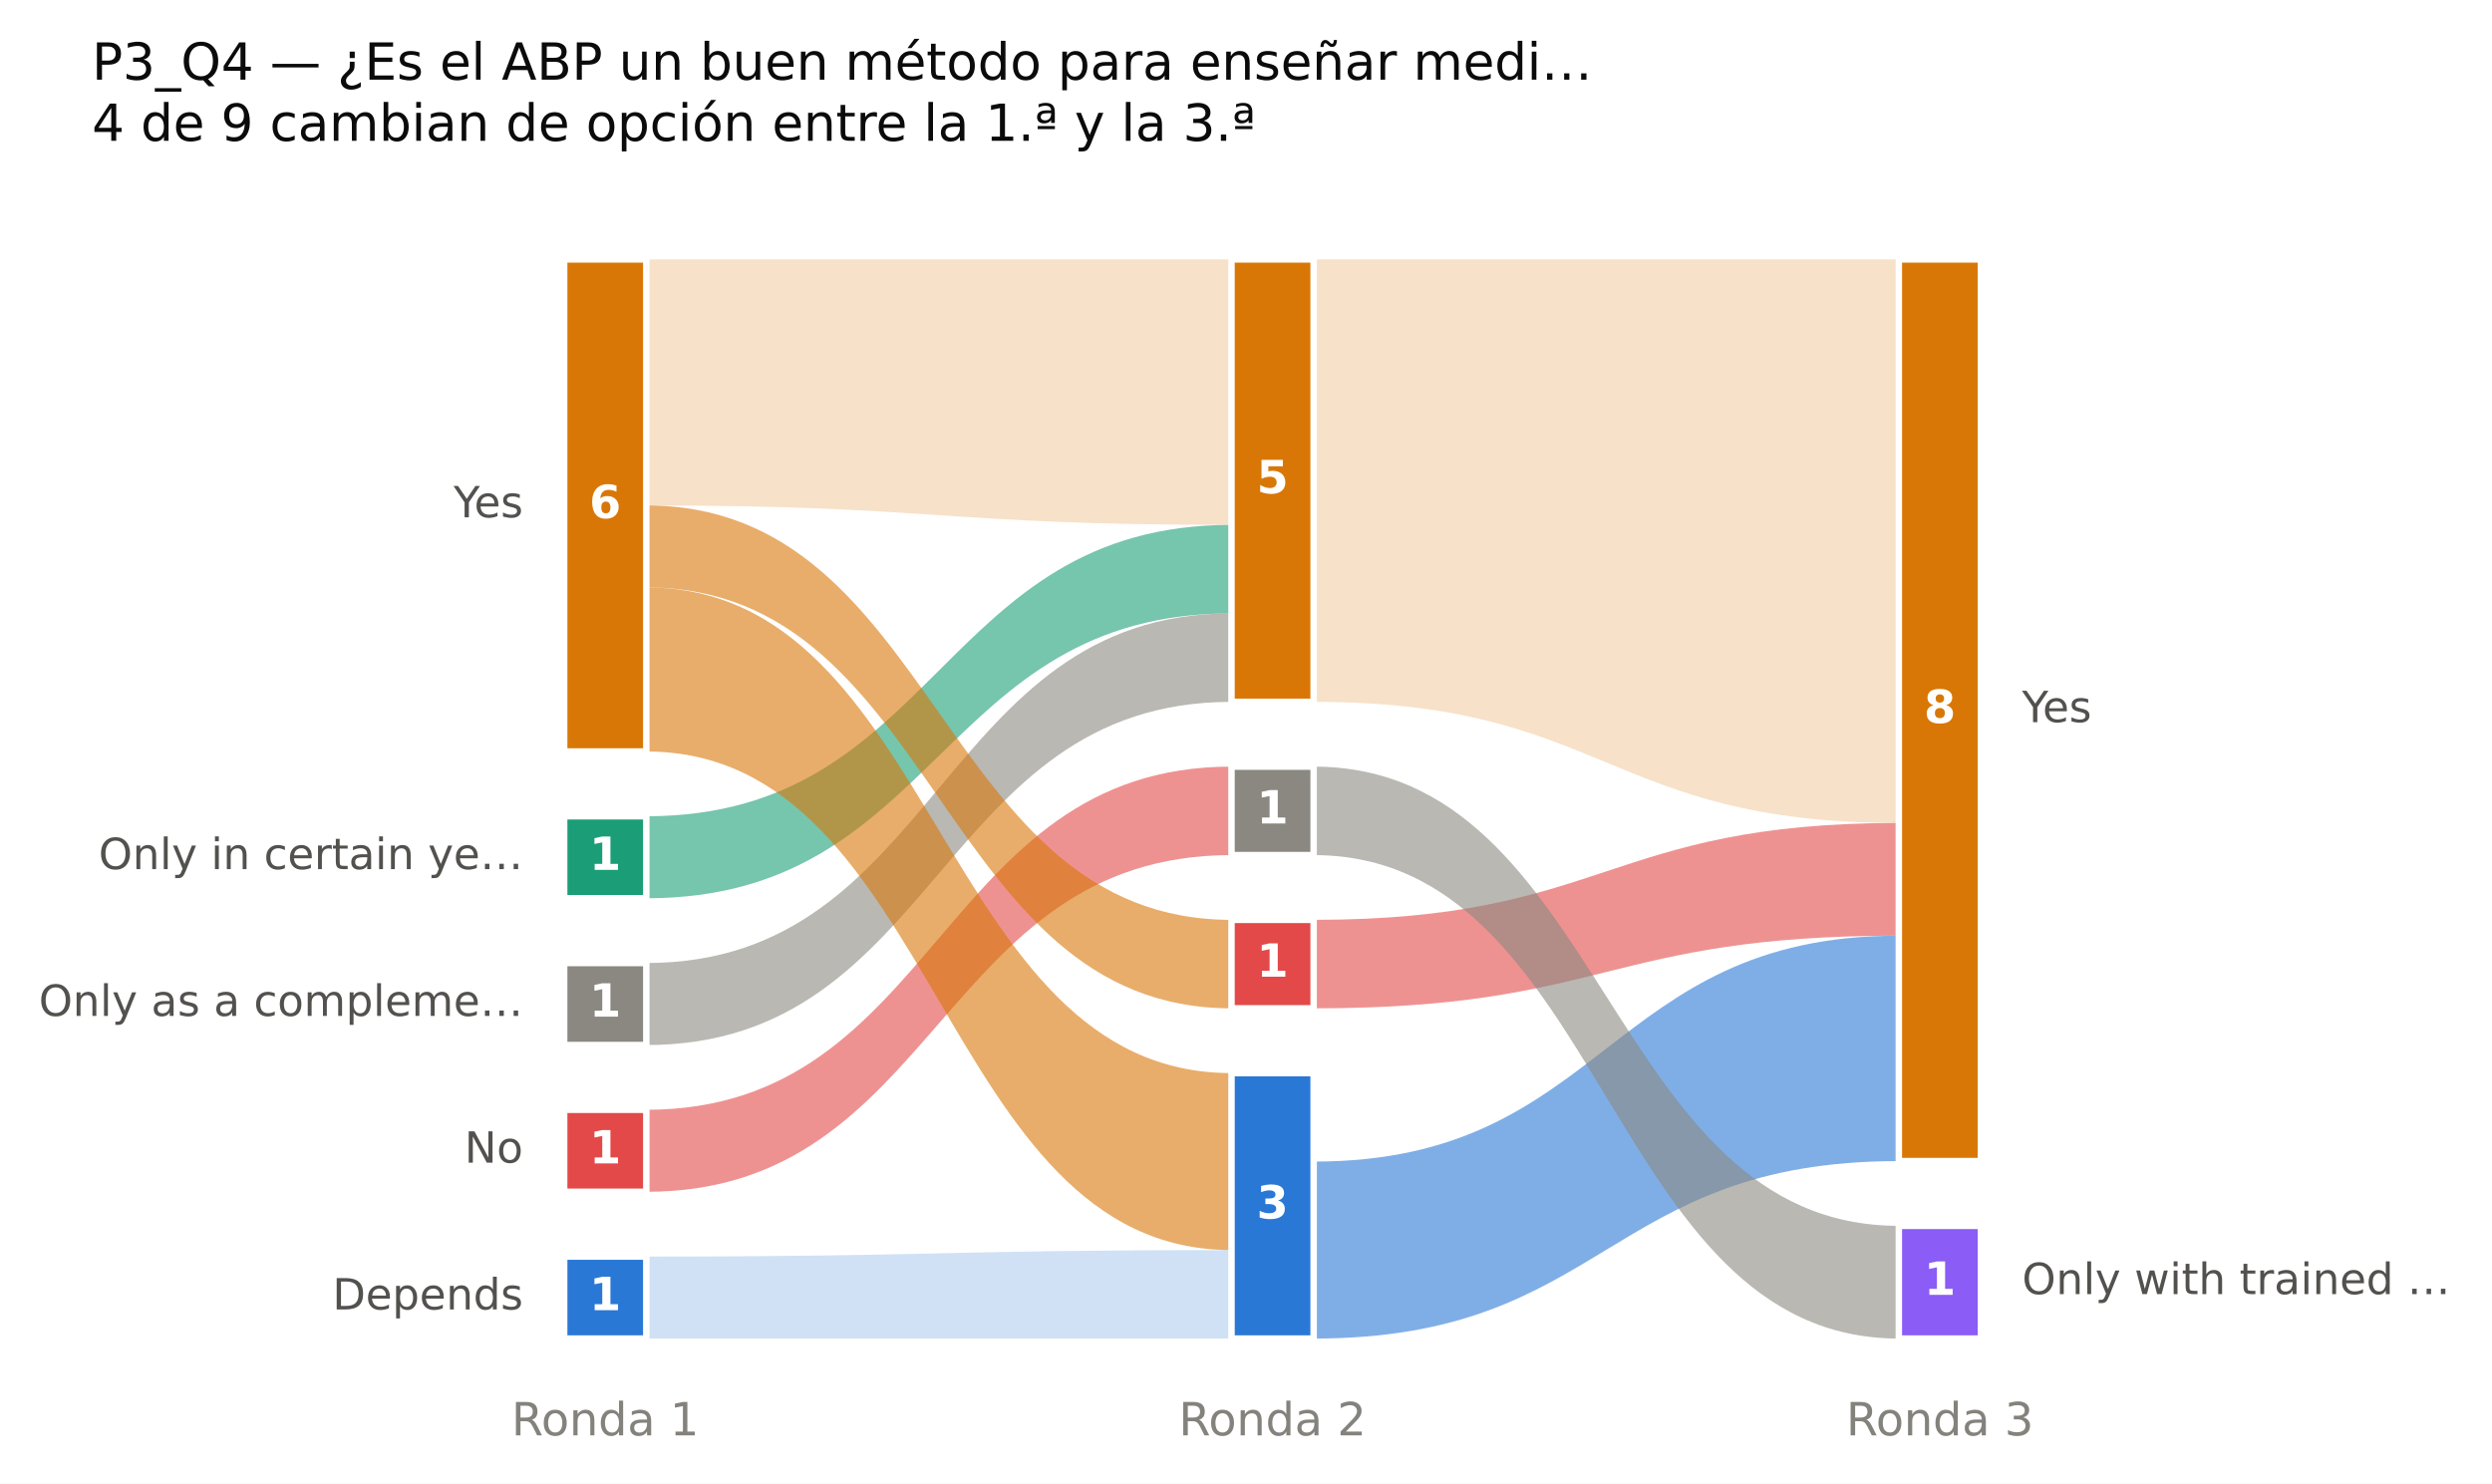
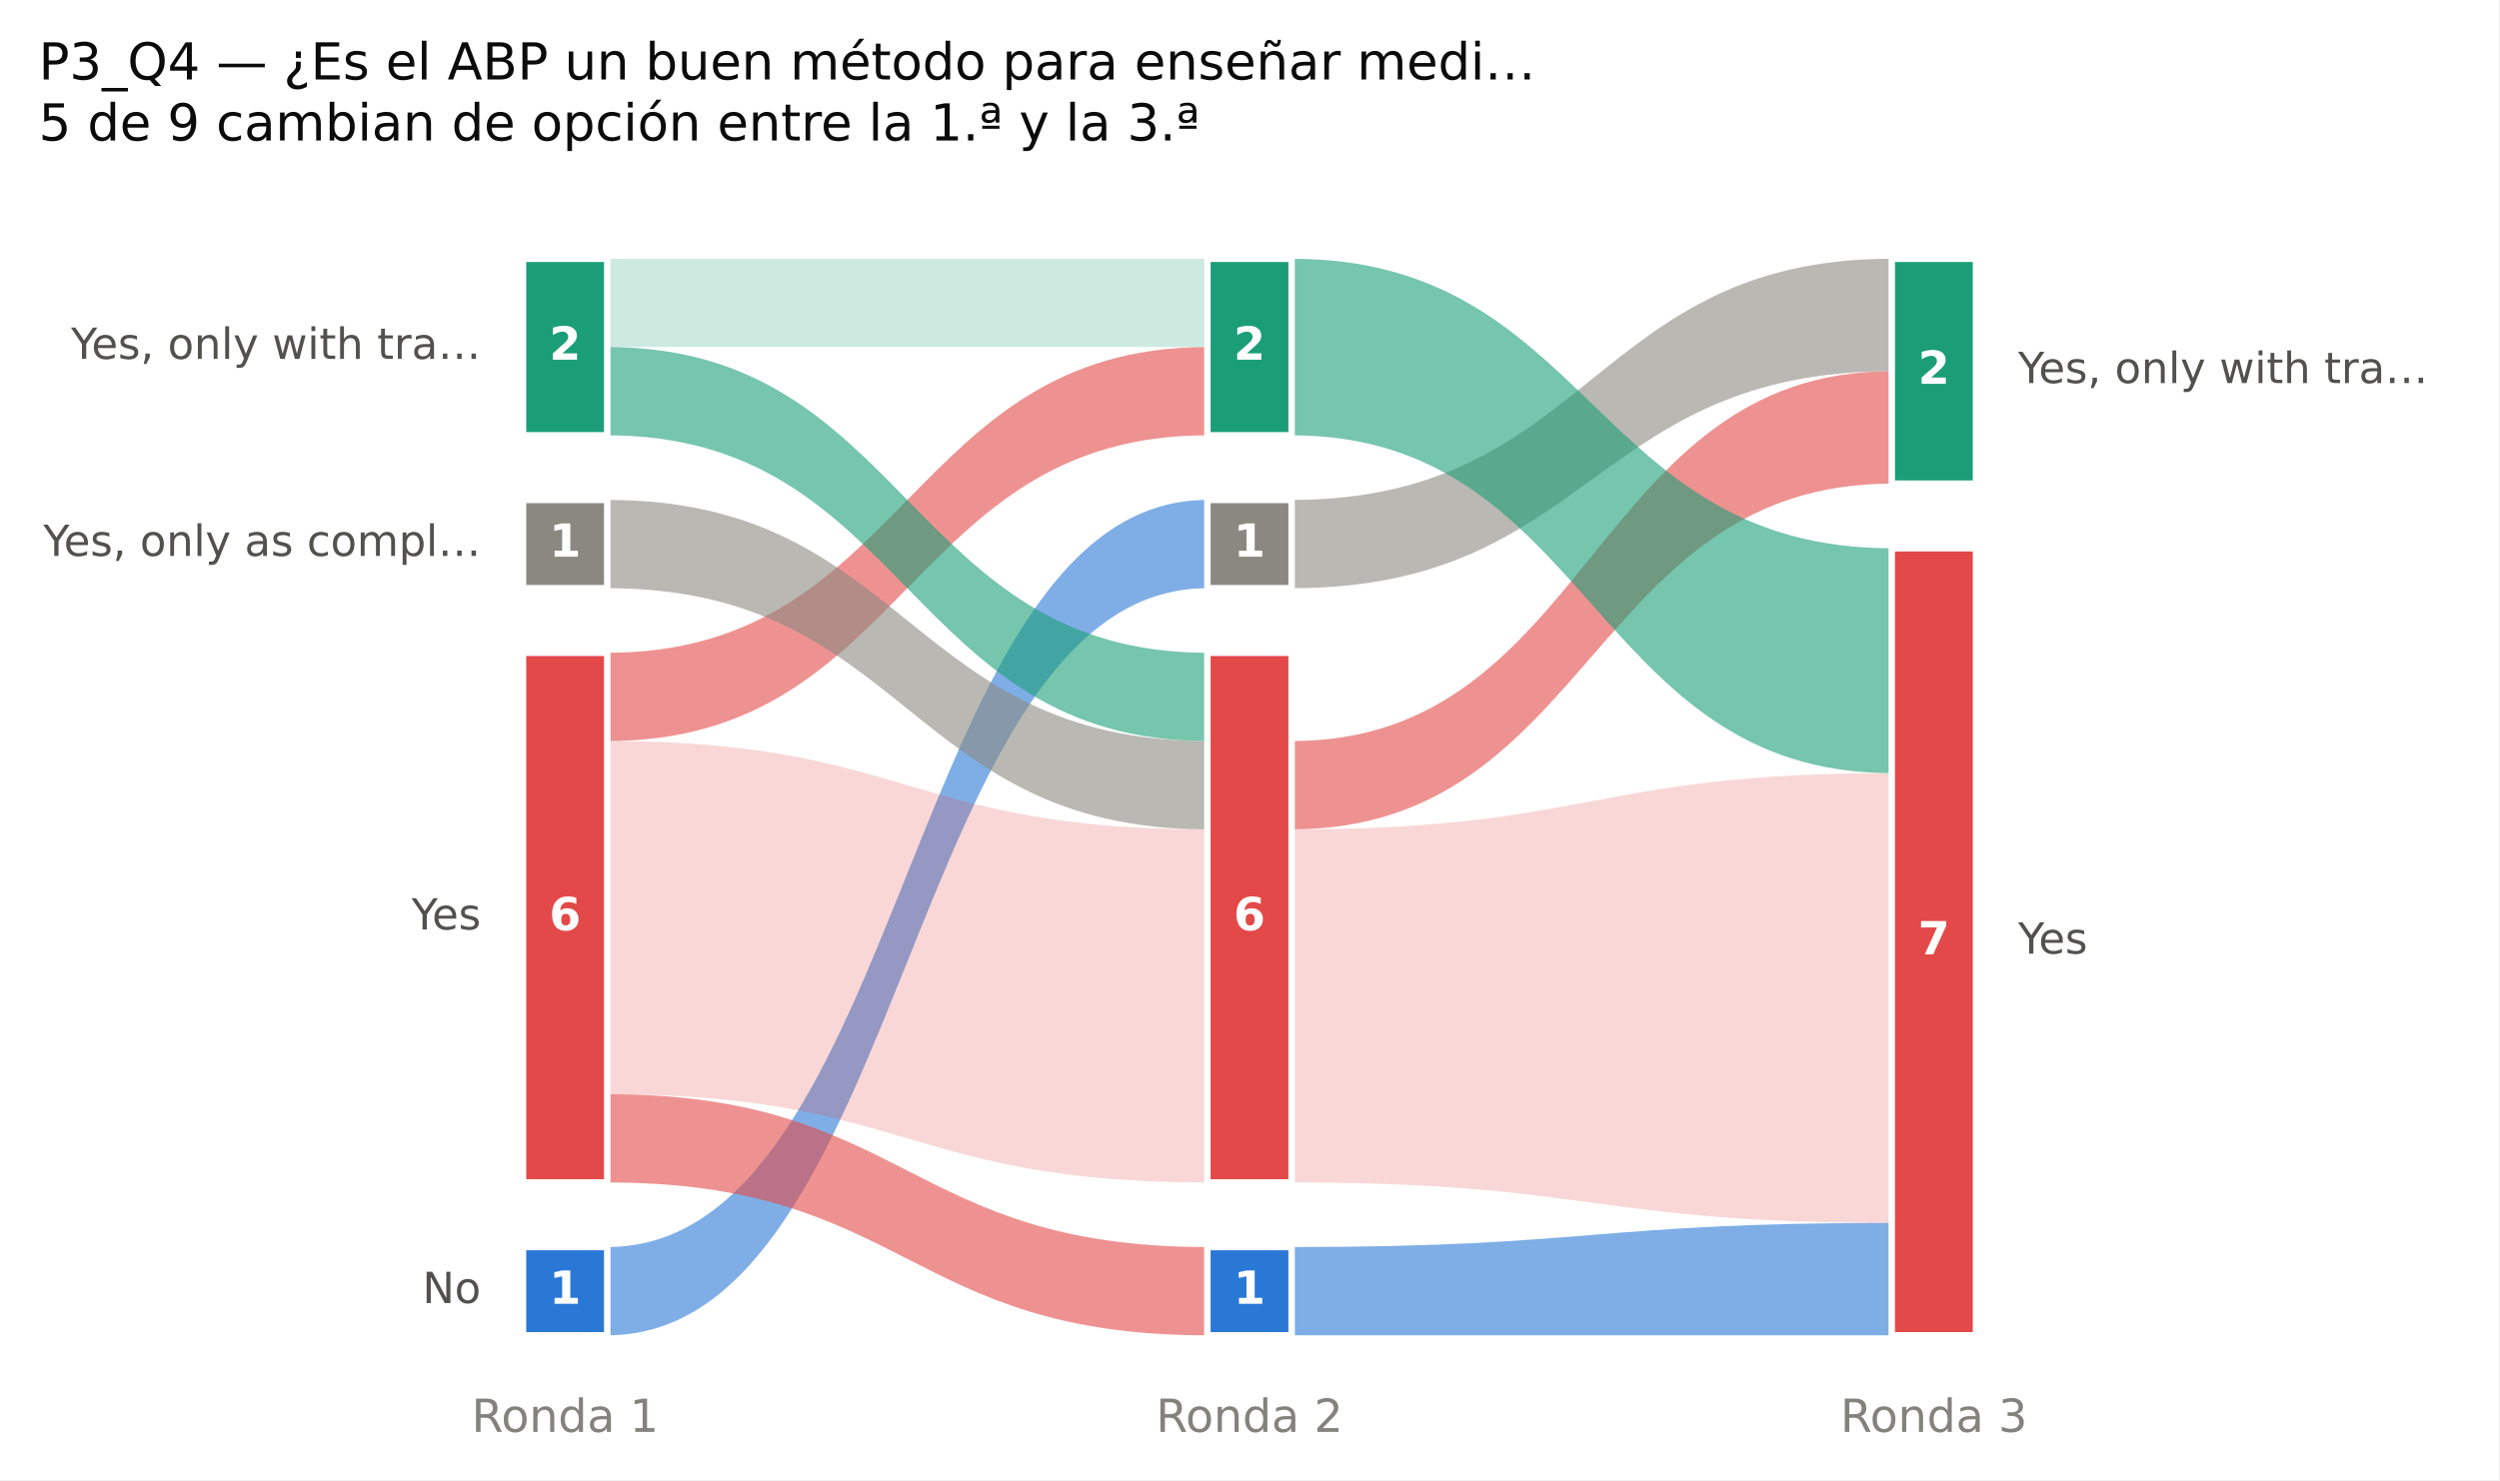
- <svg xmlns="http://www.w3.org/2000/svg" width="462.815pt" height="275.583pt" viewBox="0 0 462.815 275.583" version="1.1">
+ <svg xmlns="http://www.w3.org/2000/svg" width="465.188pt" height="275.583pt" viewBox="0 0 465.188 275.583" version="1.1">
  <defs>
    <style type="text/css">*{stroke-linejoin: round; stroke-linecap: butt}</style>
  </defs>
  <g id="figure_1">
    <g id="patch_1">
-       <path d="M 0 275.583  L 462.815 275.583  L 462.815 0  L 0 0  z " style="fill: #ffffff" />
+       <path d="M 0 275.583  L 465.188 275.583  L 465.188 0  L 0 0  z " style="fill: #ffffff" />
    </g>
    <g id="axes_1">
      <g id="patch_2">
-         <path d="M 17.067 256.657  L 455.615 256.657  L 455.615 36.157  L 17.067 36.157  z " style="fill: #ffffff" />
+         <path d="M 7.2 256.657  L 457.988 256.657  L 457.988 36.157  L 7.2 36.157  z " style="fill: #ffffff" />
      </g>
      <g id="patch_3">
-         <path d="M 120.031 248.638  C 174.373 248.638 174.373 248.638 228.714 248.638  L 228.714 232.201  C 174.373 232.201 174.373 233.404 120.031 233.404  z " clip-path="url(#pef739d3db9)" style="fill: #2a78d6; opacity: 0.22" />
+         <path d="M 113.037 248.638  C 168.896 248.638 168.896 109.523 224.754 109.523  L 224.754 93.086  C 168.896 93.086 168.896 232.201 113.037 232.201  z " clip-path="url(#pa943237cd0)" style="fill: #2a78d6; opacity: 0.6" />
      </g>
      <g id="patch_4">
-         <path d="M 120.031 221.377  C 174.373 221.377 174.373 158.835 228.714 158.835  L 228.714 142.398  C 174.373 142.398 174.373 206.142 120.031 206.142  z " clip-path="url(#pef739d3db9)" style="fill: #e34948; opacity: 0.6" />
+         <path d="M 113.037 220.174  C 168.896 220.174 168.896 248.638 224.754 248.638  L 224.754 232.201  C 168.896 232.201 168.896 203.737 113.037 203.737  z " clip-path="url(#pa943237cd0)" style="fill: #e34948; opacity: 0.6" />
      </g>
      <g id="patch_5">
-         <path d="M 120.031 194.115  C 174.373 194.115 174.373 130.37 228.714 130.37  L 228.714 113.933  C 174.373 113.933 174.373 178.88 120.031 178.88  z " clip-path="url(#pef739d3db9)" style="fill: #8a8880; opacity: 0.6" />
+         <path d="M 113.037 203.737  C 168.896 203.737 168.896 220.174 224.754 220.174  L 224.754 154.425  C 168.896 154.425 168.896 137.988 113.037 137.988  z " clip-path="url(#pa943237cd0)" style="fill: #e34948; opacity: 0.22" />
      </g>
      <g id="patch_6">
-         <path d="M 120.031 166.853  C 174.373 166.853 174.373 113.933 228.714 113.933  L 228.714 97.496  C 174.373 97.496 174.373 151.618 120.031 151.618  z " clip-path="url(#pef739d3db9)" style="fill: #1b9e77; opacity: 0.6" />
+         <path d="M 113.037 137.988  C 168.896 137.988 168.896 81.058 224.754 81.058  L 224.754 64.621  C 168.896 64.621 168.896 121.55 113.037 121.55  z " clip-path="url(#pa943237cd0)" style="fill: #e34948; opacity: 0.6" />
      </g>
      <g id="patch_7">
-         <path d="M 120.031 139.591  C 174.373 139.591 174.373 232.201 228.714 232.201  L 228.714 199.327  C 174.373 199.327 174.373 109.122 120.031 109.122  z " clip-path="url(#pef739d3db9)" style="fill: #d97706; opacity: 0.6" />
+         <path d="M 113.037 109.523  C 168.896 109.523 168.896 154.425 224.754 154.425  L 224.754 137.988  C 168.896 137.988 168.896 93.086 113.037 93.086  z " clip-path="url(#pa943237cd0)" style="fill: #8a8880; opacity: 0.6" />
      </g>
      <g id="patch_8">
-         <path d="M 120.031 109.122  C 174.373 109.122 174.373 187.299 228.714 187.299  L 228.714 170.862  C 174.373 170.862 174.373 93.888 120.031 93.888  z " clip-path="url(#pef739d3db9)" style="fill: #d97706; opacity: 0.6" />
+         <path d="M 113.037 81.058  C 168.896 81.058 168.896 137.988 224.754 137.988  L 224.754 121.55  C 168.896 121.55 168.896 64.621 113.037 64.621  z " clip-path="url(#pa943237cd0)" style="fill: #1b9e77; opacity: 0.6" />
      </g>
      <g id="patch_9">
-         <path d="M 120.031 93.888  C 174.373 93.888 174.373 97.496 228.714 97.496  L 228.714 48.184  C 174.373 48.184 174.373 48.184 120.031 48.184  z " clip-path="url(#pef739d3db9)" style="fill: #d97706; opacity: 0.22" />
+         <path d="M 113.037 64.621  C 168.896 64.621 168.896 64.621 224.754 64.621  L 224.754 48.184  C 168.896 48.184 168.896 48.184 113.037 48.184  z " clip-path="url(#pa943237cd0)" style="fill: #1b9e77; opacity: 0.22" />
      </g>
      <g id="patch_10">
-         <path d="M 243.968 248.638  C 298.31 248.638 298.31 215.675 352.652 215.675  L 352.652 173.802  C 298.31 173.802 298.31 215.764 243.968 215.764  z " clip-path="url(#pef739d3db9)" style="fill: #2a78d6; opacity: 0.6" />
+         <path d="M 240.434 248.638  C 296.292 248.638 296.292 248.638 352.151 248.638  L 352.151 227.702  C 296.292 227.702 296.292 232.201 240.434 232.201  z " clip-path="url(#pa943237cd0)" style="fill: #2a78d6; opacity: 0.6" />
      </g>
      <g id="patch_11">
-         <path d="M 243.968 187.299  C 298.31 187.299 298.31 173.802 352.652 173.802  L 352.652 152.866  C 298.31 152.866 298.31 170.862 243.968 170.862  z " clip-path="url(#pef739d3db9)" style="fill: #e34948; opacity: 0.6" />
+         <path d="M 240.434 220.174  C 296.292 220.174 296.292 227.702 352.151 227.702  L 352.151 143.957  C 296.292 143.957 296.292 154.425 240.434 154.425  z " clip-path="url(#pa943237cd0)" style="fill: #e34948; opacity: 0.22" />
      </g>
      <g id="patch_12">
-         <path d="M 243.968 158.835  C 298.31 158.835 298.31 248.638 352.652 248.638  L 352.652 227.702  C 298.31 227.702 298.31 142.398 243.968 142.398  z " clip-path="url(#pef739d3db9)" style="fill: #8a8880; opacity: 0.6" />
+         <path d="M 240.434 154.425  C 296.292 154.425 296.292 90.057 352.151 90.057  L 352.151 69.12  C 296.292 69.12 296.292 137.988 240.434 137.988  z " clip-path="url(#pa943237cd0)" style="fill: #e34948; opacity: 0.6" />
      </g>
      <g id="patch_13">
-         <path d="M 243.968 130.37  C 298.31 130.37 298.31 152.866 352.652 152.866  L 352.652 48.184  C 298.31 48.184 298.31 48.184 243.968 48.184  z " clip-path="url(#pef739d3db9)" style="fill: #d97706; opacity: 0.22" />
+         <path d="M 240.434 109.523  C 296.292 109.523 296.292 69.12 352.151 69.12  L 352.151 48.184  C 296.292 48.184 296.292 93.086 240.434 93.086  z " clip-path="url(#pa943237cd0)" style="fill: #8a8880; opacity: 0.6" />
+       </g>
+       <g id="patch_14">
+         <path d="M 240.434 81.058  C 296.292 81.058 296.292 143.957 352.151 143.957  L 352.151 102.084  C 296.292 102.084 296.292 48.184 240.434 48.184  z " clip-path="url(#pa943237cd0)" style="fill: #1b9e77; opacity: 0.6" />
      </g>
      <g id="matplotlib.axis_1">
        <g id="xtick_1">
          <g id="line2d_1" />
          <g id="text_1">
-             <text style="font-size: 8.5px; font-family: 'DejaVu Sans', 'Helvetica', 'Arial', sans-serif; text-anchor: middle; fill: #84827c" x="112.404" y="266.615" transform="rotate(-0 112.4038 266.6153)">Ronda 1</text>
+             <text style="font-size: 8.5px; font-family: 'DejaVu Sans', 'Helvetica', 'Arial', sans-serif; text-anchor: middle; fill: #84827c" x="105.197" y="266.615" transform="rotate(-0 105.1974 266.6153)">Ronda 1</text>
          </g>
        </g>
        <g id="xtick_2">
          <g id="line2d_2" />
          <g id="text_2">
-             <text style="font-size: 8.5px; font-family: 'DejaVu Sans', 'Helvetica', 'Arial', sans-serif; text-anchor: middle; fill: #84827c" x="236.341" y="266.615" transform="rotate(-0 236.3413 266.6153)">Ronda 2</text>
+             <text style="font-size: 8.5px; font-family: 'DejaVu Sans', 'Helvetica', 'Arial', sans-serif; text-anchor: middle; fill: #84827c" x="232.594" y="266.615" transform="rotate(-0 232.594 266.6153)">Ronda 2</text>
          </g>
        </g>
        <g id="xtick_3">
          <g id="line2d_3" />
          <g id="text_3">
-             <text style="font-size: 8.5px; font-family: 'DejaVu Sans', 'Helvetica', 'Arial', sans-serif; text-anchor: middle; fill: #84827c" x="360.279" y="266.615" transform="rotate(-0 360.2789 266.6153)">Ronda 3</text>
+             <text style="font-size: 8.5px; font-family: 'DejaVu Sans', 'Helvetica', 'Arial', sans-serif; text-anchor: middle; fill: #84827c" x="359.991" y="266.615" transform="rotate(-0 359.9907 266.6153)">Ronda 3</text>
          </g>
        </g>
      </g>
      <g id="matplotlib.axis_2" />
-       <g id="patch_14">
-         <path d="M 104.777 248.638  L 120.031 248.638  L 120.031 233.404  L 104.777 233.404  z " clip-path="url(#pef739d3db9)" style="fill: #2a78d6; stroke: #ffffff; stroke-width: 1.2; stroke-linejoin: miter" />
-       </g>
      <g id="patch_15">
-         <path d="M 104.777 221.377  L 120.031 221.377  L 120.031 206.142  L 104.777 206.142  z " clip-path="url(#pef739d3db9)" style="fill: #e34948; stroke: #ffffff; stroke-width: 1.2; stroke-linejoin: miter" />
+         <path d="M 97.358 248.638  L 113.037 248.638  L 113.037 232.201  L 97.358 232.201  z " clip-path="url(#pa943237cd0)" style="fill: #2a78d6; stroke: #ffffff; stroke-width: 1.2; stroke-linejoin: miter" />
      </g>
      <g id="patch_16">
-         <path d="M 104.777 194.115  L 120.031 194.115  L 120.031 178.88  L 104.777 178.88  z " clip-path="url(#pef739d3db9)" style="fill: #8a8880; stroke: #ffffff; stroke-width: 1.2; stroke-linejoin: miter" />
+         <path d="M 97.358 220.174  L 113.037 220.174  L 113.037 121.55  L 97.358 121.55  z " clip-path="url(#pa943237cd0)" style="fill: #e34948; stroke: #ffffff; stroke-width: 1.2; stroke-linejoin: miter" />
      </g>
      <g id="patch_17">
-         <path d="M 104.777 166.853  L 120.031 166.853  L 120.031 151.618  L 104.777 151.618  z " clip-path="url(#pef739d3db9)" style="fill: #1b9e77; stroke: #ffffff; stroke-width: 1.2; stroke-linejoin: miter" />
+         <path d="M 97.358 109.523  L 113.037 109.523  L 113.037 93.086  L 97.358 93.086  z " clip-path="url(#pa943237cd0)" style="fill: #8a8880; stroke: #ffffff; stroke-width: 1.2; stroke-linejoin: miter" />
      </g>
      <g id="patch_18">
-         <path d="M 104.777 139.591  L 120.031 139.591  L 120.031 48.184  L 104.777 48.184  z " clip-path="url(#pef739d3db9)" style="fill: #d97706; stroke: #ffffff; stroke-width: 1.2; stroke-linejoin: miter" />
+         <path d="M 97.358 81.058  L 113.037 81.058  L 113.037 48.184  L 97.358 48.184  z " clip-path="url(#pa943237cd0)" style="fill: #1b9e77; stroke: #ffffff; stroke-width: 1.2; stroke-linejoin: miter" />
      </g>
      <g id="patch_19">
-         <path d="M 228.714 248.638  L 243.968 248.638  L 243.968 199.327  L 228.714 199.327  z " clip-path="url(#pef739d3db9)" style="fill: #2a78d6; stroke: #ffffff; stroke-width: 1.2; stroke-linejoin: miter" />
+         <path d="M 224.754 248.638  L 240.434 248.638  L 240.434 232.201  L 224.754 232.201  z " clip-path="url(#pa943237cd0)" style="fill: #2a78d6; stroke: #ffffff; stroke-width: 1.2; stroke-linejoin: miter" />
      </g>
      <g id="patch_20">
-         <path d="M 228.714 187.299  L 243.968 187.299  L 243.968 170.862  L 228.714 170.862  z " clip-path="url(#pef739d3db9)" style="fill: #e34948; stroke: #ffffff; stroke-width: 1.2; stroke-linejoin: miter" />
+         <path d="M 224.754 220.174  L 240.434 220.174  L 240.434 121.55  L 224.754 121.55  z " clip-path="url(#pa943237cd0)" style="fill: #e34948; stroke: #ffffff; stroke-width: 1.2; stroke-linejoin: miter" />
      </g>
      <g id="patch_21">
-         <path d="M 228.714 158.835  L 243.968 158.835  L 243.968 142.398  L 228.714 142.398  z " clip-path="url(#pef739d3db9)" style="fill: #8a8880; stroke: #ffffff; stroke-width: 1.2; stroke-linejoin: miter" />
+         <path d="M 224.754 109.523  L 240.434 109.523  L 240.434 93.086  L 224.754 93.086  z " clip-path="url(#pa943237cd0)" style="fill: #8a8880; stroke: #ffffff; stroke-width: 1.2; stroke-linejoin: miter" />
      </g>
      <g id="patch_22">
-         <path d="M 228.714 130.37  L 243.968 130.37  L 243.968 48.184  L 228.714 48.184  z " clip-path="url(#pef739d3db9)" style="fill: #d97706; stroke: #ffffff; stroke-width: 1.2; stroke-linejoin: miter" />
+         <path d="M 224.754 81.058  L 240.434 81.058  L 240.434 48.184  L 224.754 48.184  z " clip-path="url(#pa943237cd0)" style="fill: #1b9e77; stroke: #ffffff; stroke-width: 1.2; stroke-linejoin: miter" />
      </g>
      <g id="patch_23">
-         <path d="M 352.652 248.638  L 367.906 248.638  L 367.906 227.702  L 352.652 227.702  z " clip-path="url(#pef739d3db9)" style="fill: #8b5cf6; stroke: #ffffff; stroke-width: 1.2; stroke-linejoin: miter" />
+         <path d="M 352.151 248.638  L 367.83 248.638  L 367.83 102.084  L 352.151 102.084  z " clip-path="url(#pa943237cd0)" style="fill: #e34948; stroke: #ffffff; stroke-width: 1.2; stroke-linejoin: miter" />
      </g>
      <g id="patch_24">
-         <path d="M 352.652 215.675  L 367.906 215.675  L 367.906 48.184  L 352.652 48.184  z " clip-path="url(#pef739d3db9)" style="fill: #d97706; stroke: #ffffff; stroke-width: 1.2; stroke-linejoin: miter" />
+         <path d="M 352.151 90.057  L 367.83 90.057  L 367.83 48.184  L 352.151 48.184  z " clip-path="url(#pa943237cd0)" style="fill: #1b9e77; stroke: #ffffff; stroke-width: 1.2; stroke-linejoin: miter" />
      </g>
      <g id="text_4">
-         <text style="font-size: 9.5px; font-family: 'DejaVu Sans', 'Helvetica', 'Arial', sans-serif; fill: #0b0b0b" transform="translate(17.06731 14.79852)">P3_Q4 — ¿Es el ABP un buen método para enseñar medi…</text>
-         <text style="font-size: 9.5px; font-family: 'DejaVu Sans', 'Helvetica', 'Arial', sans-serif; fill: #0b0b0b" transform="translate(17.06731 26.15666)">4 de 9 cambian de opción entre la 1.ª y la 3.ª</text>
+         <text style="font-size: 9.5px; font-family: 'DejaVu Sans', 'Helvetica', 'Arial', sans-serif; fill: #0b0b0b" transform="translate(7.2 14.79852)">P3_Q4 — ¿Es el ABP un buen método para enseñar medi…</text>
+         <text style="font-size: 9.5px; font-family: 'DejaVu Sans', 'Helvetica', 'Arial', sans-serif; fill: #0b0b0b" transform="translate(7.2 26.15666)">5 de 9 cambian de opción entre la 1.ª y la 3.ª</text>
      </g>
      <g id="text_5">
-         <text style="font-weight: 700; font-size: 8.5px; font-family: 'DejaVu Sans', 'Helvetica', 'Arial', sans-serif; text-anchor: middle; fill: #ffffff" x="112.404" y="243.367" transform="rotate(-0 112.4038 243.3667)">1</text>
+         <text style="font-weight: 700; font-size: 8.5px; font-family: 'DejaVu Sans', 'Helvetica', 'Arial', sans-serif; text-anchor: middle; fill: #ffffff" x="105.197" y="242.765" transform="rotate(-0 105.1974 242.7653)">1</text>
      </g>
      <g id="text_6">
-         <text style="font-size: 8px; font-family: 'DejaVu Sans', 'Helvetica', 'Arial', sans-serif; text-anchor: end; fill: #52514e" x="97.15" y="243.229" transform="rotate(-0 97.15 243.2287)">Depends</text>
+         <text style="font-size: 8px; font-family: 'DejaVu Sans', 'Helvetica', 'Arial', sans-serif; text-anchor: end; fill: #52514e" x="89.518" y="242.627" transform="rotate(-0 89.51783 242.6273)">No</text>
      </g>
      <g id="text_7">
-         <text style="font-weight: 700; font-size: 8.5px; font-family: 'DejaVu Sans', 'Helvetica', 'Arial', sans-serif; text-anchor: middle; fill: #ffffff" x="112.404" y="216.105" transform="rotate(-0 112.4038 216.1049)">1</text>
+         <text style="font-weight: 700; font-size: 8.5px; font-family: 'DejaVu Sans', 'Helvetica', 'Arial', sans-serif; text-anchor: middle; fill: #ffffff" x="105.197" y="173.208" transform="rotate(-0 105.1974 173.2076)">6</text>
      </g>
      <g id="text_8">
-         <text style="font-size: 8px; font-family: 'DejaVu Sans', 'Helvetica', 'Arial', sans-serif; text-anchor: end; fill: #52514e" x="97.15" y="215.967" transform="rotate(-0 97.15 215.9669)">No</text>
+         <text style="font-size: 8px; font-family: 'DejaVu Sans', 'Helvetica', 'Arial', sans-serif; text-anchor: end; fill: #52514e" x="89.518" y="173.07" transform="rotate(-0 89.51783 173.0696)">Yes</text>
      </g>
      <g id="text_9">
-         <text style="font-weight: 700; font-size: 8.5px; font-family: 'DejaVu Sans', 'Helvetica', 'Arial', sans-serif; text-anchor: middle; fill: #ffffff" x="112.404" y="188.843" transform="rotate(-0 112.4038 188.843)">1</text>
+         <text style="font-weight: 700; font-size: 8.5px; font-family: 'DejaVu Sans', 'Helvetica', 'Arial', sans-serif; text-anchor: middle; fill: #ffffff" x="105.197" y="103.65" transform="rotate(-0 105.1974 103.6499)">1</text>
      </g>
      <g id="text_10">
-         <text style="font-size: 8px; font-family: 'DejaVu Sans', 'Helvetica', 'Arial', sans-serif; text-anchor: end; fill: #52514e" x="97.15" y="188.705" transform="rotate(-0 97.15 188.7051)">Only as a compleme…</text>
+         <text style="font-size: 8px; font-family: 'DejaVu Sans', 'Helvetica', 'Arial', sans-serif; text-anchor: end; fill: #52514e" x="89.518" y="103.512" transform="rotate(-0 89.51783 103.5119)">Yes, only as compl…</text>
      </g>
      <g id="text_11">
-         <text style="font-weight: 700; font-size: 8.5px; font-family: 'DejaVu Sans', 'Helvetica', 'Arial', sans-serif; text-anchor: middle; fill: #ffffff" x="112.404" y="161.581" transform="rotate(-0 112.4038 161.5812)">1</text>
+         <text style="font-weight: 700; font-size: 8.5px; font-family: 'DejaVu Sans', 'Helvetica', 'Arial', sans-serif; text-anchor: middle; fill: #ffffff" x="105.197" y="66.967" transform="rotate(-0 105.1974 66.96667)">2</text>
      </g>
      <g id="text_12">
-         <text style="font-size: 8px; font-family: 'DejaVu Sans', 'Helvetica', 'Arial', sans-serif; text-anchor: end; fill: #52514e" x="97.15" y="161.443" transform="rotate(-0 97.15 161.4432)">Only in certain ye…</text>
+         <text style="font-size: 8px; font-family: 'DejaVu Sans', 'Helvetica', 'Arial', sans-serif; text-anchor: end; fill: #52514e" x="89.518" y="66.829" transform="rotate(-0 89.51783 66.8287)">Yes, only with tra…</text>
      </g>
      <g id="text_13">
-         <text style="font-weight: 700; font-size: 8.5px; font-family: 'DejaVu Sans', 'Helvetica', 'Arial', sans-serif; text-anchor: middle; fill: #ffffff" x="112.404" y="96.233" transform="rotate(-0 112.4038 96.23303)">6</text>
+         <text style="font-weight: 700; font-size: 8.5px; font-family: 'DejaVu Sans', 'Helvetica', 'Arial', sans-serif; text-anchor: middle; fill: #ffffff" x="232.594" y="242.765" transform="rotate(-0 232.594 242.7653)">1</text>
      </g>
      <g id="text_14">
-         <text style="font-size: 8px; font-family: 'DejaVu Sans', 'Helvetica', 'Arial', sans-serif; text-anchor: end; fill: #52514e" x="97.15" y="96.095" transform="rotate(-0 97.15 96.09507)">Yes</text>
+         <text style="font-weight: 700; font-size: 8.5px; font-family: 'DejaVu Sans', 'Helvetica', 'Arial', sans-serif; text-anchor: middle; fill: #ffffff" x="232.594" y="173.208" transform="rotate(-0 232.594 173.2076)">6</text>
      </g>
      <g id="text_15">
-         <text style="font-weight: 700; font-size: 8.5px; font-family: 'DejaVu Sans', 'Helvetica', 'Arial', sans-serif; text-anchor: middle; fill: #ffffff" x="236.341" y="226.328" transform="rotate(-0 236.3413 226.328)">3</text>
+         <text style="font-weight: 700; font-size: 8.5px; font-family: 'DejaVu Sans', 'Helvetica', 'Arial', sans-serif; text-anchor: middle; fill: #ffffff" x="232.594" y="103.65" transform="rotate(-0 232.594 103.6499)">1</text>
      </g>
      <g id="text_16">
-         <text style="font-weight: 700; font-size: 8.5px; font-family: 'DejaVu Sans', 'Helvetica', 'Arial', sans-serif; text-anchor: middle; fill: #ffffff" x="236.341" y="181.426" transform="rotate(-0 236.3413 181.4262)">1</text>
+         <text style="font-weight: 700; font-size: 8.5px; font-family: 'DejaVu Sans', 'Helvetica', 'Arial', sans-serif; text-anchor: middle; fill: #ffffff" x="232.594" y="66.967" transform="rotate(-0 232.594 66.96667)">2</text>
      </g>
      <g id="text_17">
-         <text style="font-weight: 700; font-size: 8.5px; font-family: 'DejaVu Sans', 'Helvetica', 'Arial', sans-serif; text-anchor: middle; fill: #ffffff" x="236.341" y="152.962" transform="rotate(-0 236.3413 152.9617)">1</text>
+         <text style="font-weight: 700; font-size: 8.5px; font-family: 'DejaVu Sans', 'Helvetica', 'Arial', sans-serif; text-anchor: middle; fill: #ffffff" x="359.991" y="177.707" transform="rotate(-0 359.9907 177.7067)">7</text>
      </g>
      <g id="text_18">
-         <text style="font-weight: 700; font-size: 8.5px; font-family: 'DejaVu Sans', 'Helvetica', 'Arial', sans-serif; text-anchor: middle; fill: #ffffff" x="236.341" y="91.623" transform="rotate(-0 236.3413 91.62258)">5</text>
+         <text style="font-size: 8px; font-family: 'DejaVu Sans', 'Helvetica', 'Arial', sans-serif; text-anchor: start; fill: #52514e" x="375.67" y="177.569" transform="rotate(-0 375.6703 177.5687)">Yes</text>
      </g>
      <g id="text_19">
-         <text style="font-weight: 700; font-size: 8.5px; font-family: 'DejaVu Sans', 'Helvetica', 'Arial', sans-serif; text-anchor: middle; fill: #ffffff" x="360.279" y="240.516" transform="rotate(-0 360.2789 240.5158)">1</text>
+         <text style="font-weight: 700; font-size: 8.5px; font-family: 'DejaVu Sans', 'Helvetica', 'Arial', sans-serif; text-anchor: middle; fill: #ffffff" x="359.991" y="71.466" transform="rotate(-0 359.9907 71.46576)">2</text>
      </g>
      <g id="text_20">
-         <text style="font-size: 8px; font-family: 'DejaVu Sans', 'Helvetica', 'Arial', sans-serif; text-anchor: start; fill: #52514e" x="375.533" y="240.378" transform="rotate(-0 375.5327 240.3778)">Only with trained …</text>
-       </g>
-       <g id="text_21">
-         <text style="font-weight: 700; font-size: 8.5px; font-family: 'DejaVu Sans', 'Helvetica', 'Arial', sans-serif; text-anchor: middle; fill: #ffffff" x="360.279" y="134.275" transform="rotate(-0 360.2789 134.2749)">8</text>
-       </g>
-       <g id="text_22">
-         <text style="font-size: 8px; font-family: 'DejaVu Sans', 'Helvetica', 'Arial', sans-serif; text-anchor: start; fill: #52514e" x="375.533" y="134.137" transform="rotate(-0 375.5327 134.1369)">Yes</text>
+         <text style="font-size: 8px; font-family: 'DejaVu Sans', 'Helvetica', 'Arial', sans-serif; text-anchor: start; fill: #52514e" x="375.67" y="71.328" transform="rotate(-0 375.6703 71.32779)">Yes, only with tra…</text>
      </g>
    </g>
  </g>
  <defs>
-     <clipPath id="pef739d3db9">
-       <rect x="17.067" y="36.157" width="438.548" height="220.5" />
+     <clipPath id="pa943237cd0">
+       <rect x="7.2" y="36.157" width="450.788" height="220.5" />
    </clipPath>
  </defs>
</svg>
